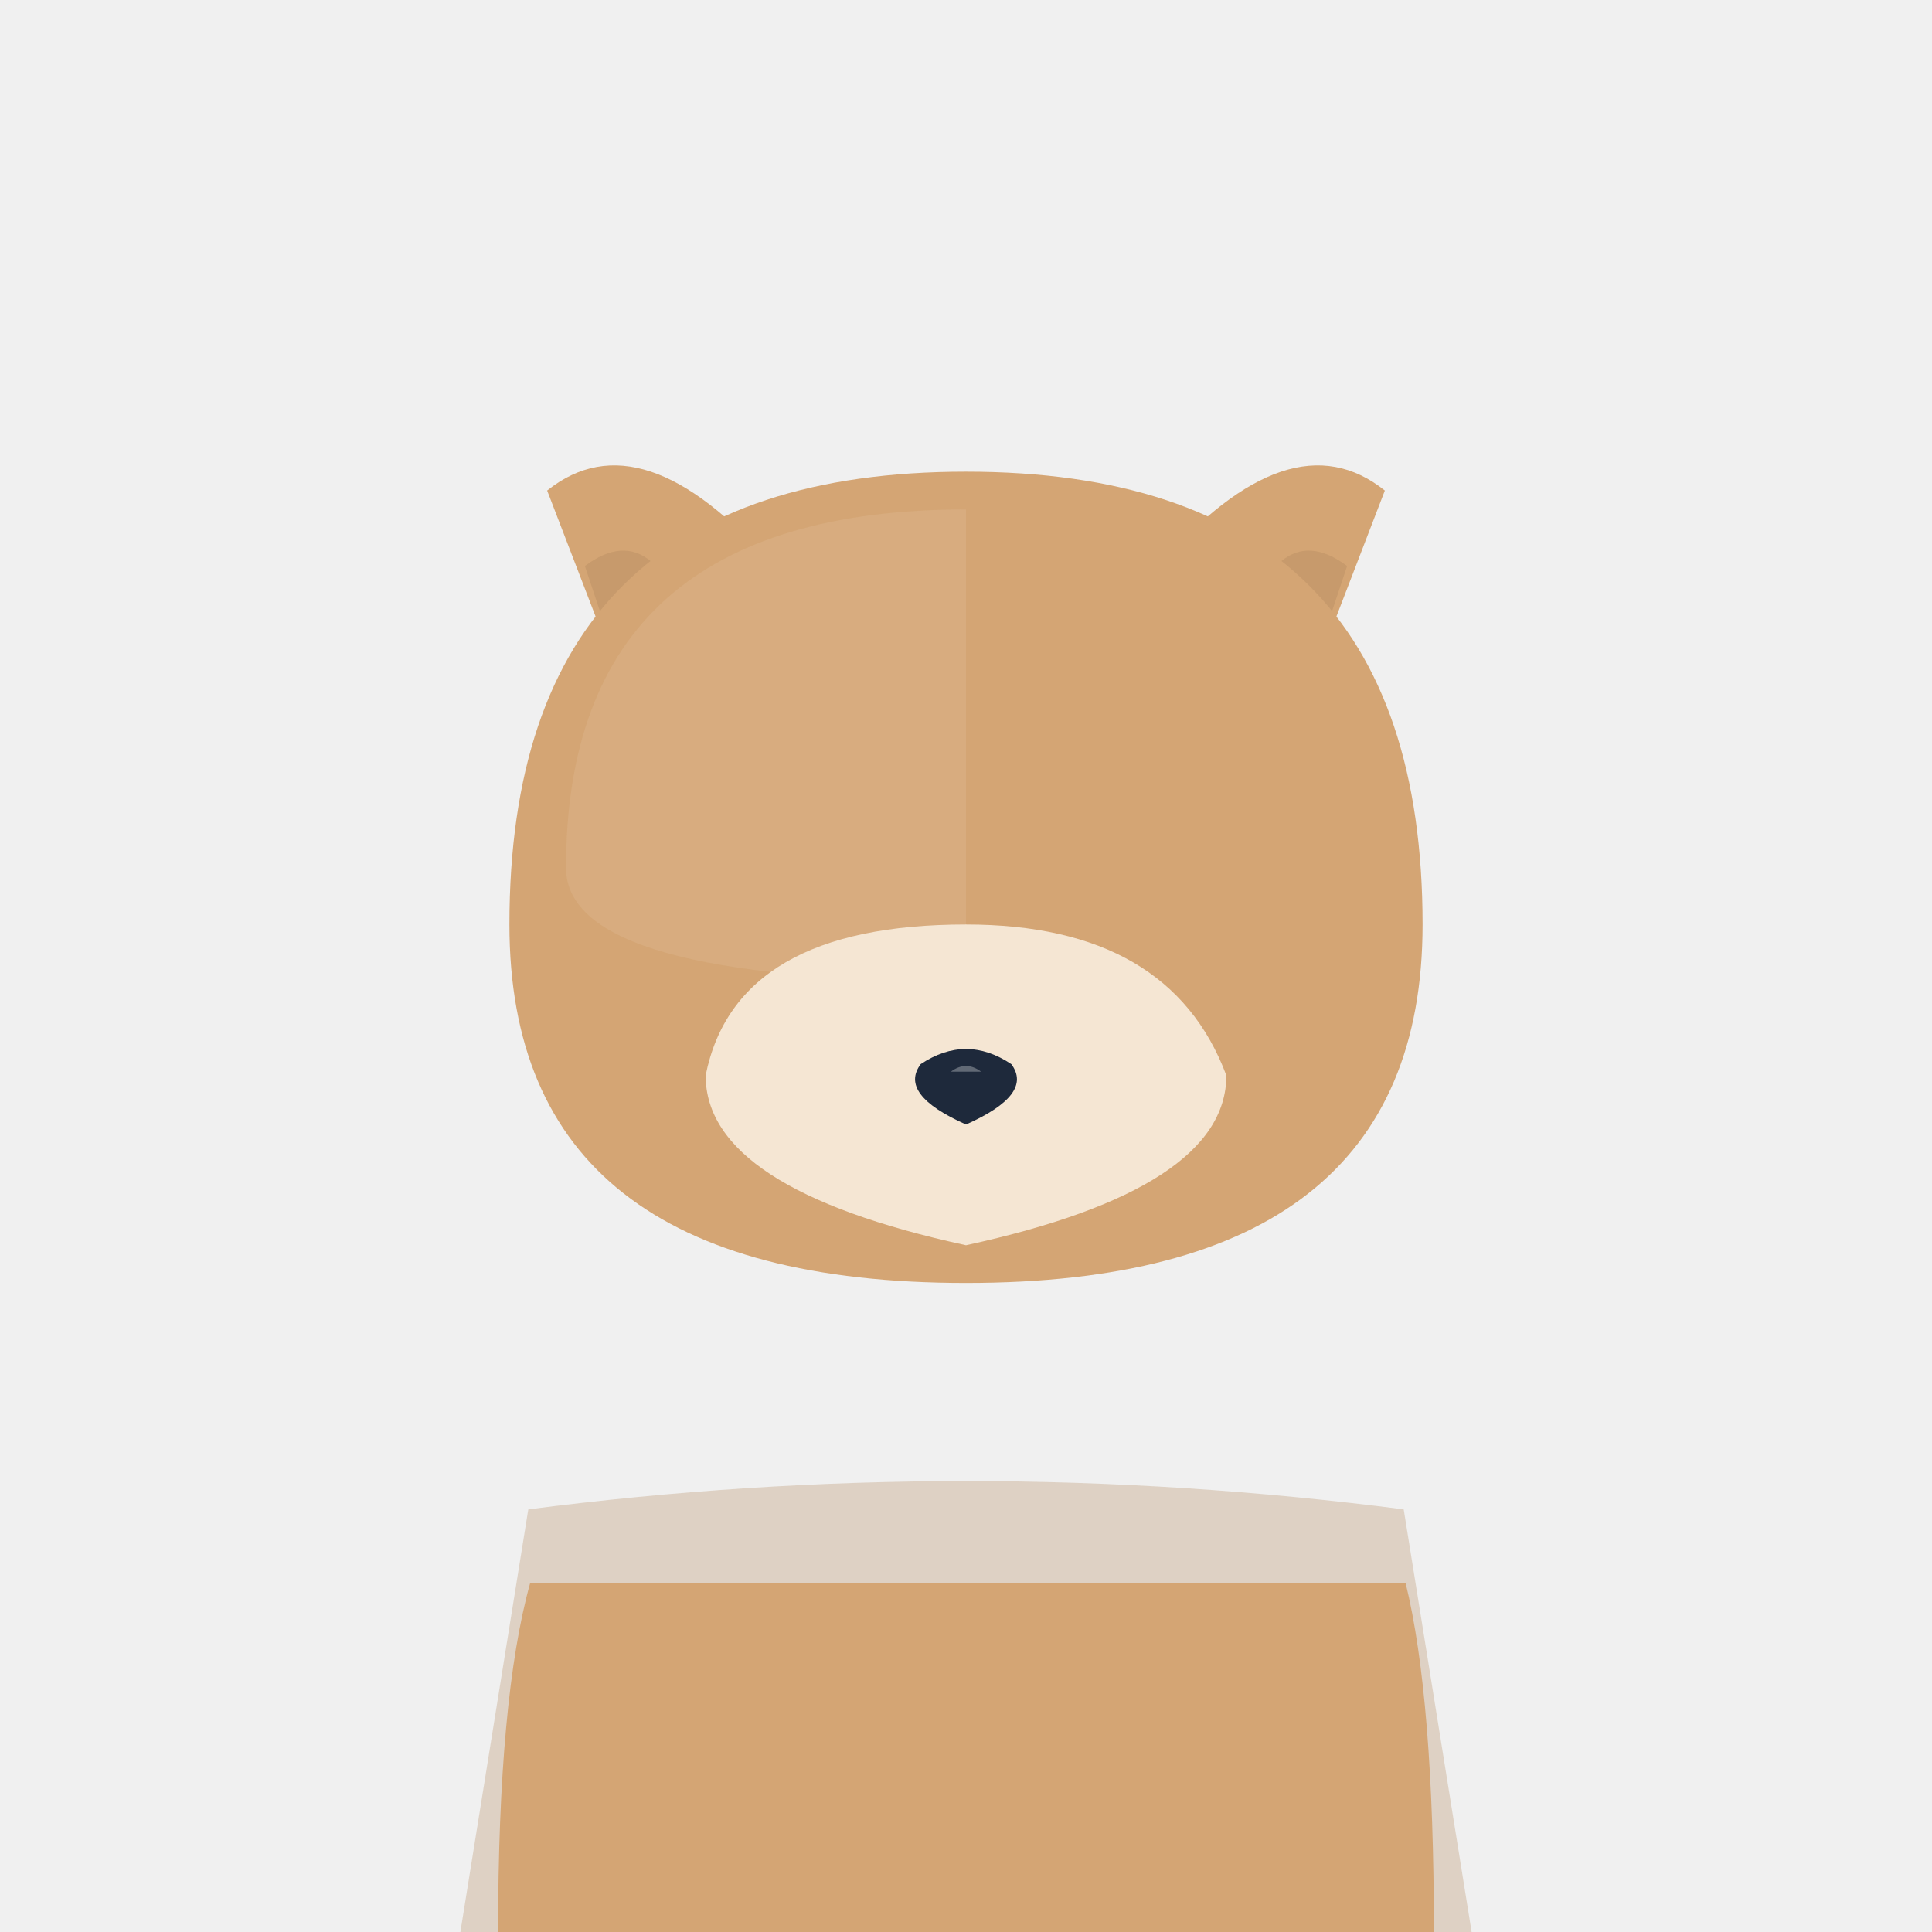
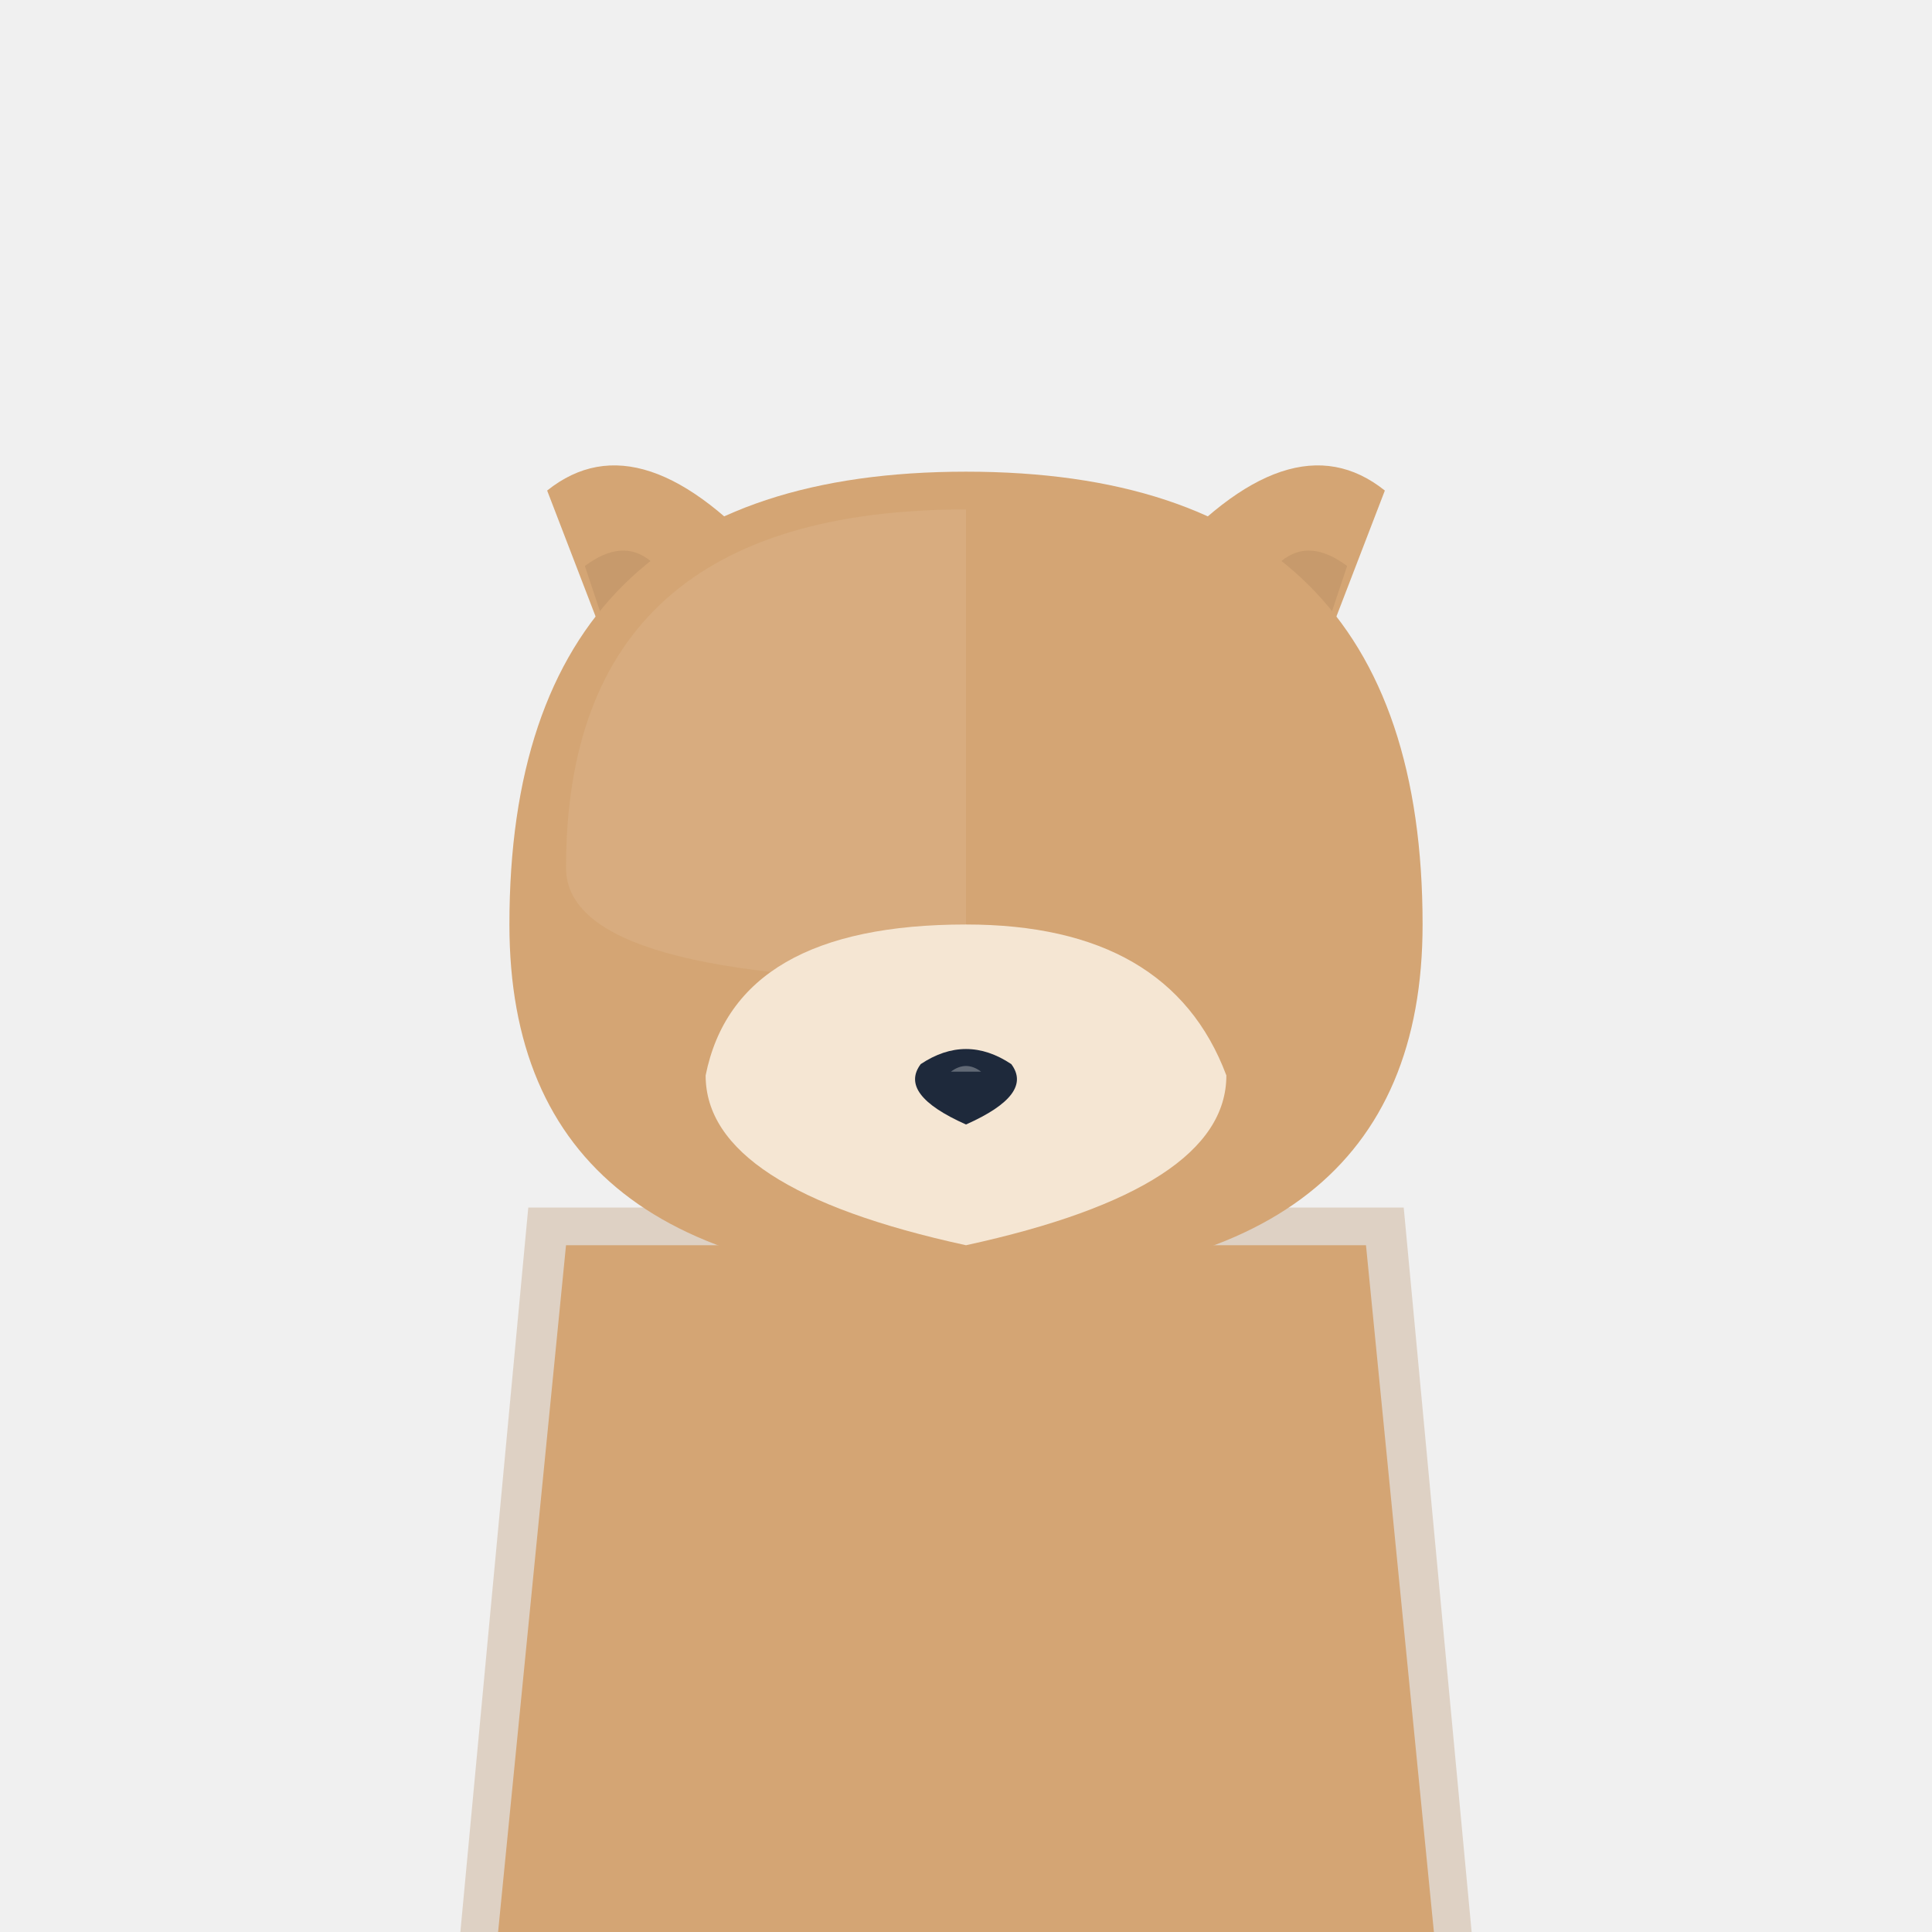
<svg xmlns="http://www.w3.org/2000/svg" width="512" height="512" viewBox="0 0 512 512">
-   <path d="M140,400 Q256,385 372,400 L390,512 L122,512 Z" fill="#b48a5e" opacity="0.3" />
-   <path d="M140.5,419.5 L372.5,419.5 Q380,450 380,512 L132,512 Q132,450 140.5,419.5 Z" fill="#d4a574" />
+   <path d="M140,320 Q256,320 372,320 L390,512 L122,512 Z" fill="#b48a5e" opacity="0.3" />
+   <path d="M150,330 Q256,330 362,330 L380,512 L132,512 Z" fill="#d4a574" />
  <path d="M170,195 L145,130 Q170,110 205,150 Z" fill="#d4a574" />
  <path d="M170,195 L155,150 Q175,135 185,175 Z" fill="#b48a5e" opacity="0.4" />
  <path d="M342,195 L367,130 Q342,110 307,150 Z" fill="#d4a574" />
  <path d="M342,195 L357,150 Q337,135 327,175 Z" fill="#b48a5e" opacity="0.4" />
  <path d="M256,125 Q135,125 135,245 Q135,340 256,340 Q377,340 377,245 Q377,125 256,125 Z" fill="#d4a574" />
  <path d="M256,135 Q150,135 150,230 Q150,260 256,260 Z" fill="#e5c9a9" opacity="0.2" />
  <path d="M256,245 Q310,245 325,285 Q325,315 256,330 Q187,315 187,285 Q195,245 256,245 Z" fill="#f5e6d3" />
  <path d="M244,282 Q256,274 268,282 Q274,290 256,298 Q238,290 244,282 Z" fill="#1e293b" />
  <path d="M252,284 Q256,281 260,284" fill="#ffffff" opacity="0.3" />
</svg>
